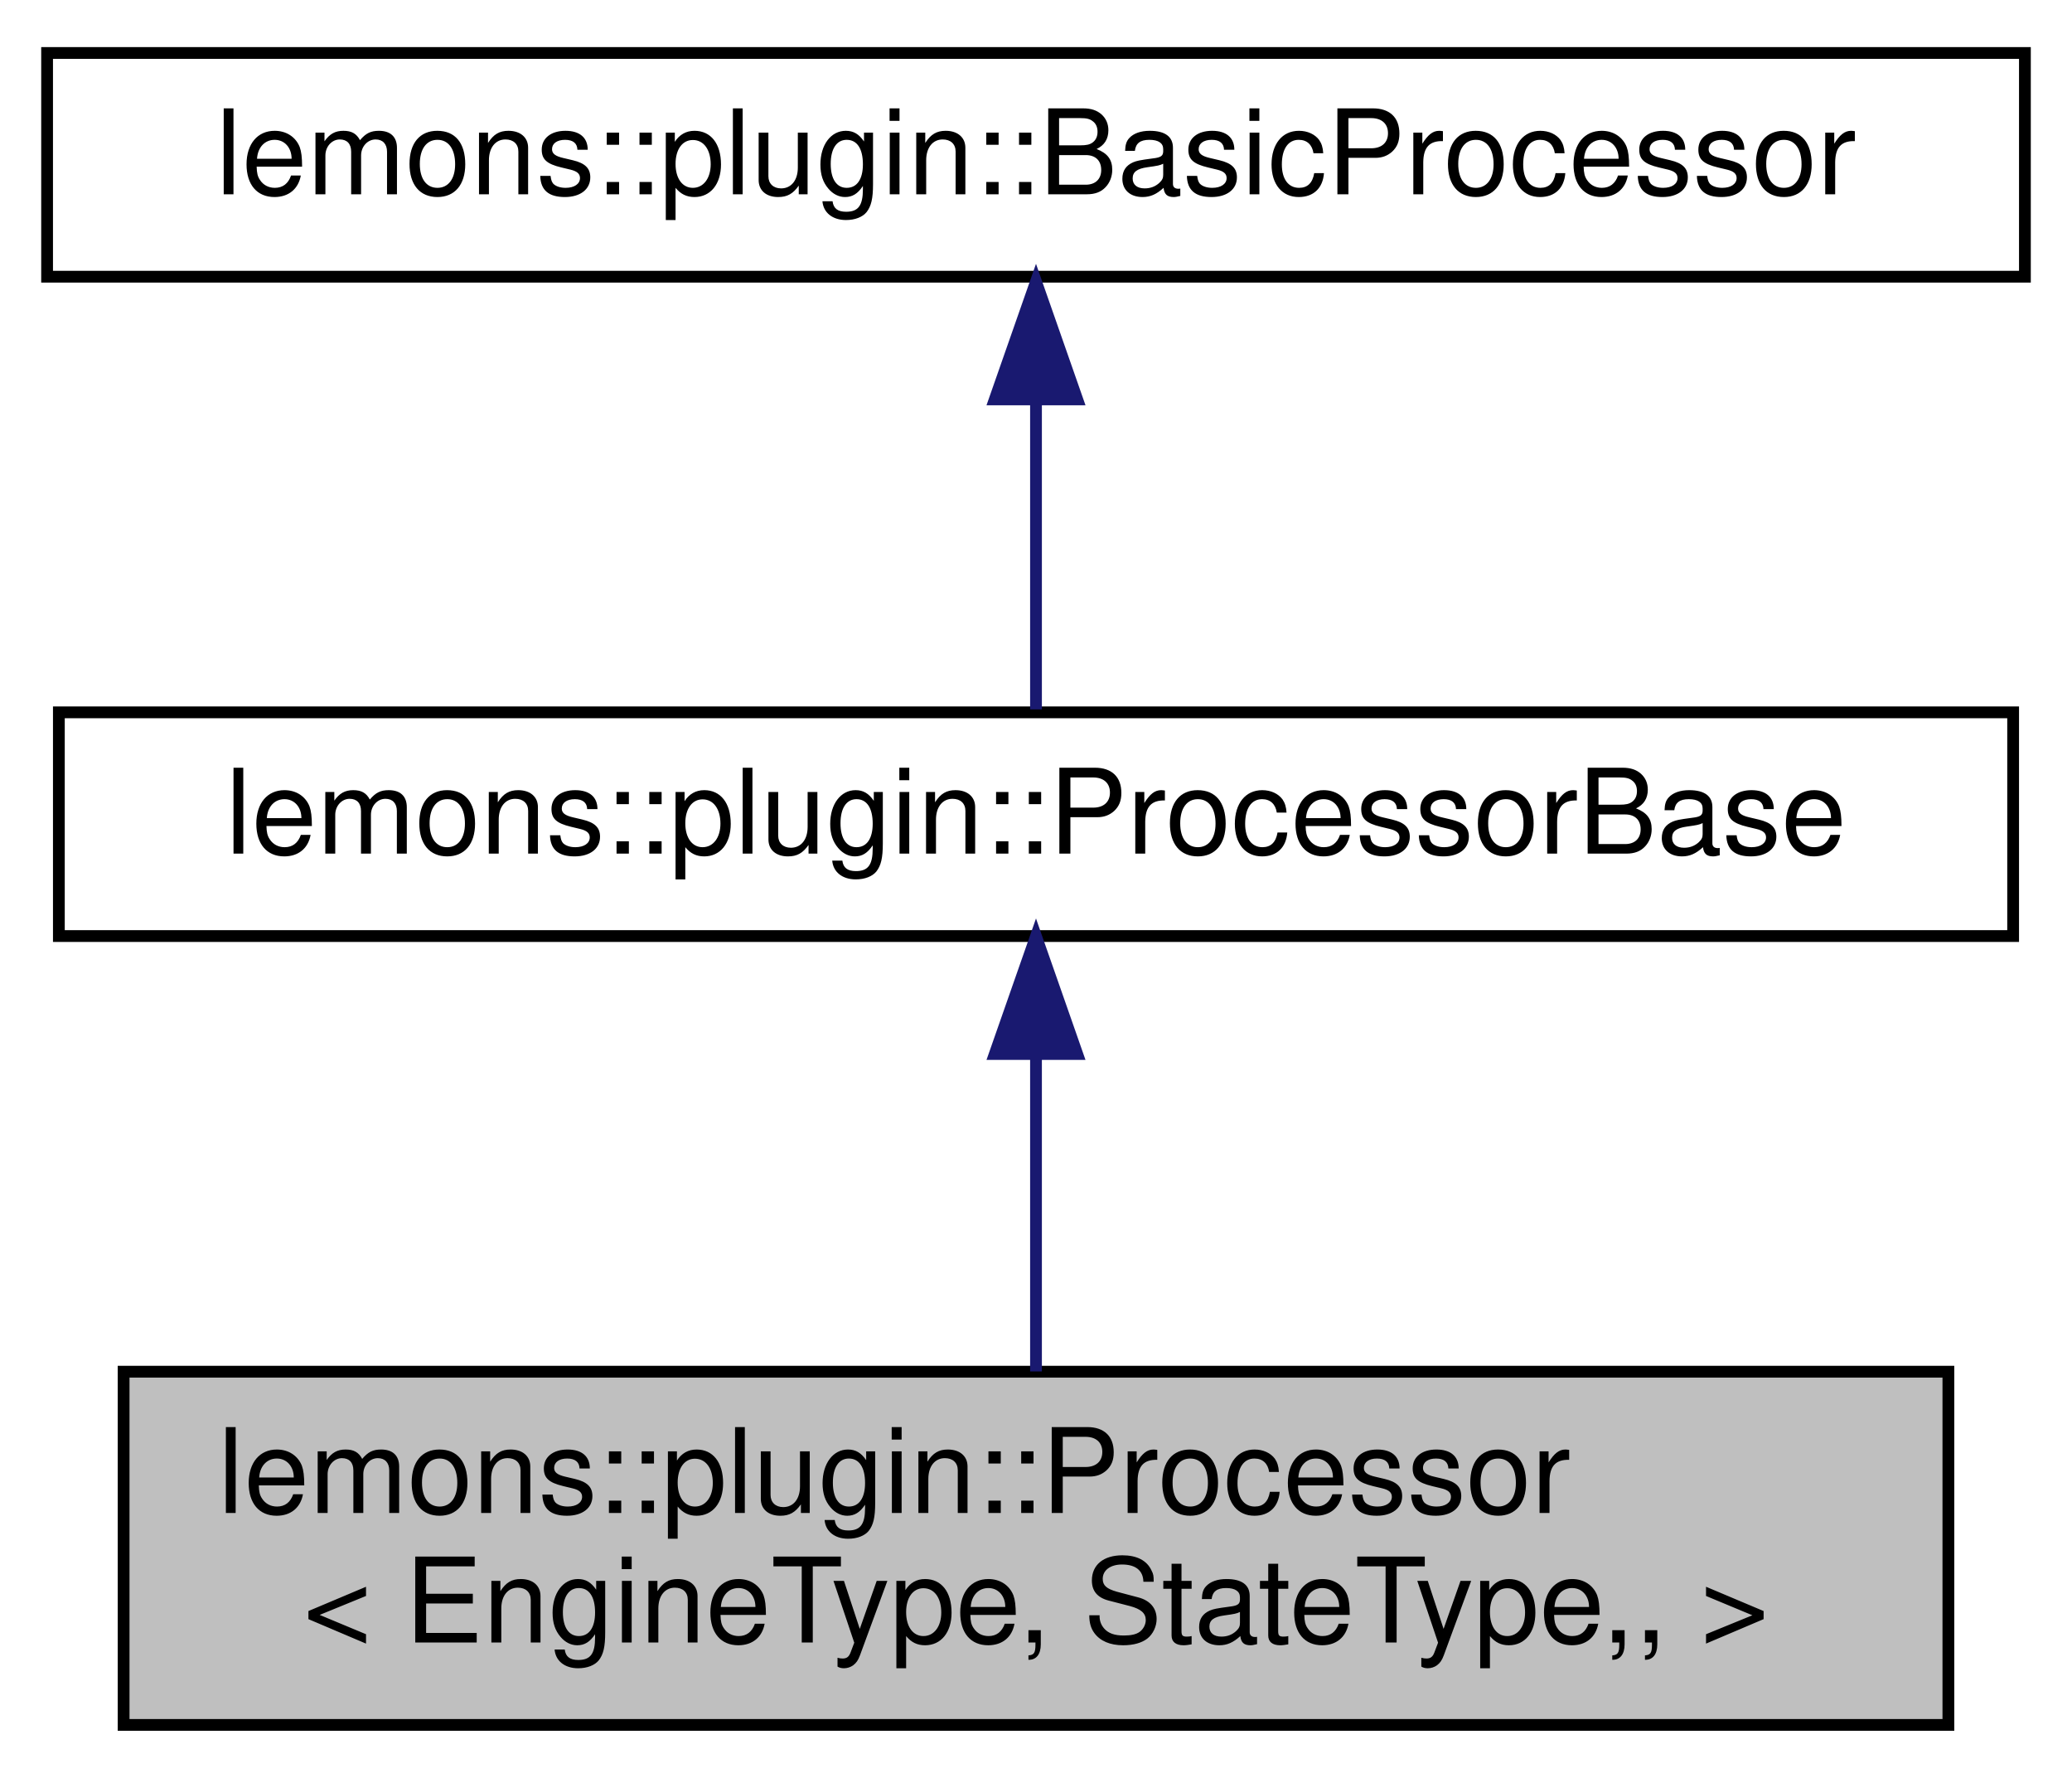
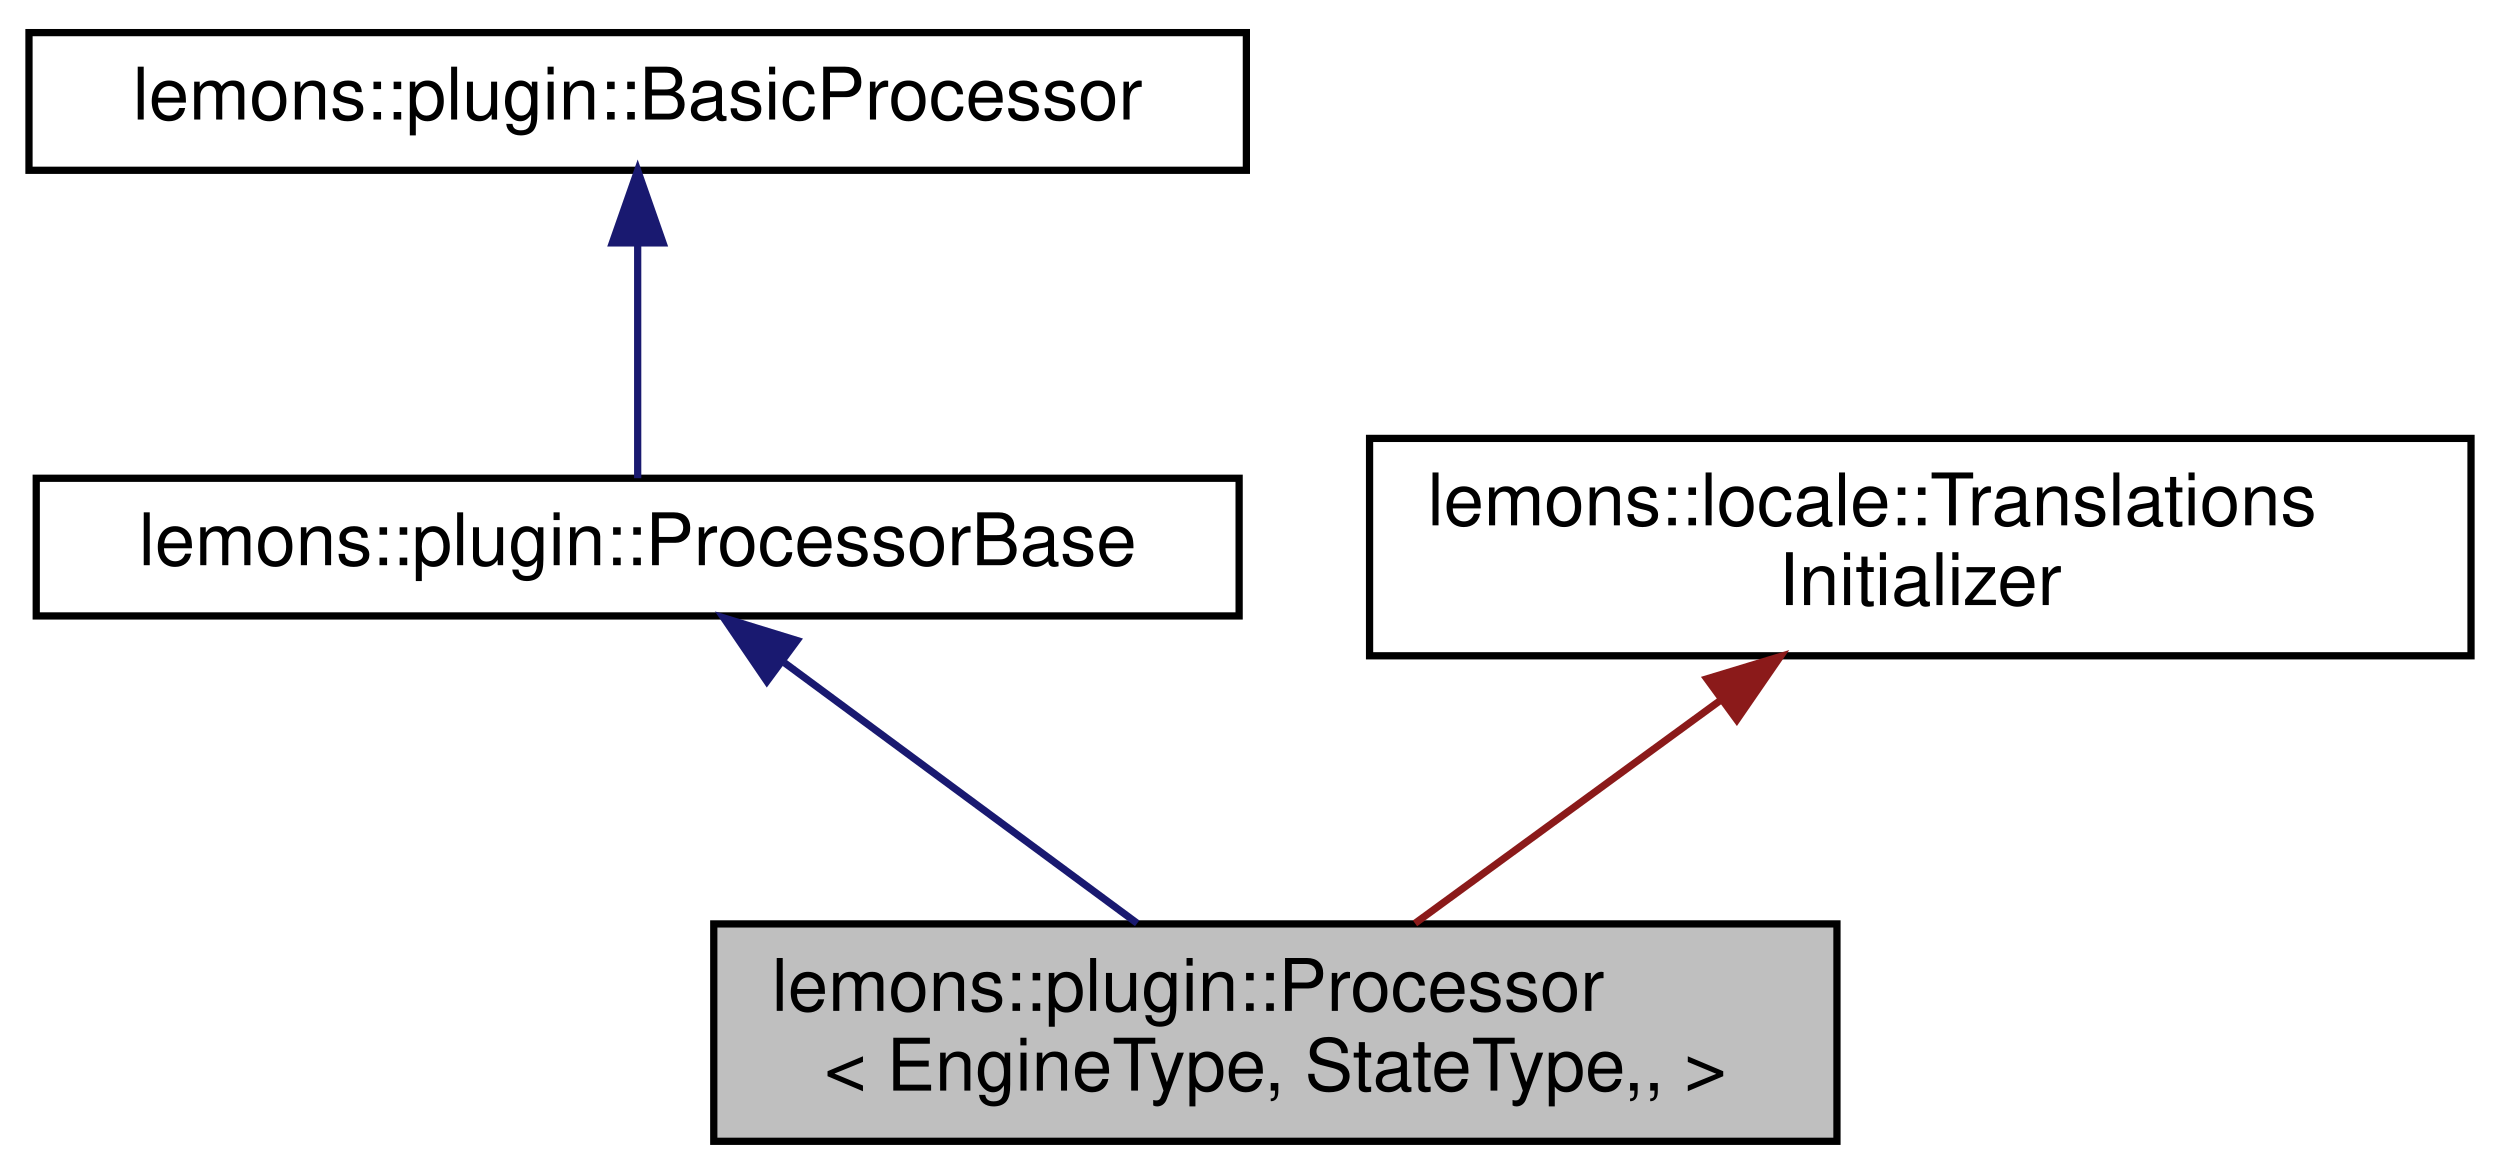
- <svg xmlns="http://www.w3.org/2000/svg" xmlns:xlink="http://www.w3.org/1999/xlink" width="176pt" height="151pt" viewBox="0.00 0.00 176.00 151.00">
-   <g id="graph0" class="graph" transform="scale(1 1) rotate(0) translate(4 147)">
+ <svg xmlns="http://www.w3.org/2000/svg" xmlns:xlink="http://www.w3.org/1999/xlink" width="345pt" height="162pt" viewBox="0.00 0.00 345.00 162.00">
+   <g id="graph0" class="graph" transform="scale(1 1) rotate(0) translate(4 158)">
    <g id="node1" class="node">
      <g id="a_node1">
        <a xlink:title="A processor class that can simply be told the templated engine type and the state type,...">
-           <polygon fill="#bfbfbf" stroke="black" points="6.5,-0.5 6.5,-30.5 161.5,-30.5 161.5,-0.5 6.5,-0.5" />
-           <text text-anchor="start" x="14.5" y="-18.5" font-family="Helvetica,sans-Serif" font-size="10.00">lemons::plugin::Processor</text>
-           <text text-anchor="middle" x="84" y="-7.5" font-family="Helvetica,sans-Serif" font-size="10.00">&lt; EngineType, StateType,, &gt;</text>
+           <polygon fill="#bfbfbf" stroke="black" points="94.5,-0.5 94.5,-30.5 249.5,-30.5 249.5,-0.5 94.5,-0.5" />
+           <text text-anchor="start" x="102.5" y="-18.5" font-family="Helvetica,sans-Serif" font-size="10.00">lemons::plugin::Processor</text>
+           <text text-anchor="middle" x="172" y="-7.5" font-family="Helvetica,sans-Serif" font-size="10.00">&lt; EngineType, StateType,, &gt;</text>
        </a>
      </g>
    </g>
    <g id="node2" class="node">
      <g id="a_node2">
        <a xlink:href="classlemons_1_1plugin_1_1_processor_base.html" target="_top" xlink:title="Base class for a plugin processor.">
-           <polygon fill="none" stroke="black" points="1,-67.5 1,-86.5 167,-86.5 167,-67.5 1,-67.5" />
-           <text text-anchor="middle" x="84" y="-74.5" font-family="Helvetica,sans-Serif" font-size="10.00">lemons::plugin::ProcessorBase</text>
+           <polygon fill="none" stroke="black" points="1,-73 1,-92 167,-92 167,-73 1,-73" />
+           <text text-anchor="middle" x="84" y="-80" font-family="Helvetica,sans-Serif" font-size="10.00">lemons::plugin::ProcessorBase</text>
        </a>
      </g>
    </g>
    <g id="edge1" class="edge">
-       <path fill="none" stroke="midnightblue" d="M84,-57.23C84,-48.59 84,-38.5 84,-30.52" />
-       <polygon fill="midnightblue" stroke="midnightblue" points="80.5,-57.48 84,-67.48 87.5,-57.48 80.5,-57.48" />
+       <path fill="none" stroke="midnightblue" d="M104.25,-66.54C118.89,-55.73 138.56,-41.2 152.93,-30.59" />
+       <polygon fill="midnightblue" stroke="midnightblue" points="101.83,-63.98 95.87,-72.73 105.99,-69.61 101.83,-63.98" />
    </g>
    <g id="node3" class="node">
      <g id="a_node3">
        <a xlink:href="classlemons_1_1plugin_1_1_basic_processor.html" target="_top" xlink:title="A default implementation of a basic, generic juce AudioProcessor.">
-           <polygon fill="none" stroke="black" points="0,-123.5 0,-142.5 168,-142.5 168,-123.5 0,-123.5" />
-           <text text-anchor="middle" x="84" y="-130.5" font-family="Helvetica,sans-Serif" font-size="10.00">lemons::plugin::BasicProcessor</text>
+           <polygon fill="none" stroke="black" points="0,-134.5 0,-153.5 168,-153.5 168,-134.5 0,-134.5" />
+           <text text-anchor="middle" x="84" y="-141.5" font-family="Helvetica,sans-Serif" font-size="10.00">lemons::plugin::BasicProcessor</text>
        </a>
      </g>
    </g>
    <g id="edge2" class="edge">
-       <path fill="none" stroke="midnightblue" d="M84,-112.8C84,-103.91 84,-93.78 84,-86.75" />
-       <polygon fill="midnightblue" stroke="midnightblue" points="80.5,-113.08 84,-123.08 87.5,-113.08 80.5,-113.08" />
+       <path fill="none" stroke="midnightblue" d="M84,-124.32C84,-113.5 84,-100.4 84,-92.01" />
+       <polygon fill="midnightblue" stroke="midnightblue" points="80.5,-124.48 84,-134.48 87.5,-124.48 80.5,-124.48" />
+     </g>
+     <g id="node4" class="node">
+       <g id="a_node4">
+         <a xlink:href="structlemons_1_1locale_1_1_translations_initializer.html" target="_top" xlink:title="A struct whose constructor simply calls initializeDefaultTranslations().">
+           <polygon fill="none" stroke="black" points="185,-67.5 185,-97.5 337,-97.5 337,-67.5 185,-67.5" />
+           <text text-anchor="start" x="193" y="-85.5" font-family="Helvetica,sans-Serif" font-size="10.00">lemons::locale::Translations</text>
+           <text text-anchor="middle" x="261" y="-74.5" font-family="Helvetica,sans-Serif" font-size="10.00">Initializer</text>
+         </a>
+       </g>
+     </g>
+     <g id="edge3" class="edge">
+       <path fill="none" stroke="#8b1a1a" d="M233.55,-61.45C219.86,-51.45 203.63,-39.6 191.27,-30.58" />
+       <polygon fill="#8b1a1a" stroke="#8b1a1a" points="231.55,-64.32 241.69,-67.4 235.68,-58.67 231.55,-64.32" />
    </g>
  </g>
</svg>
